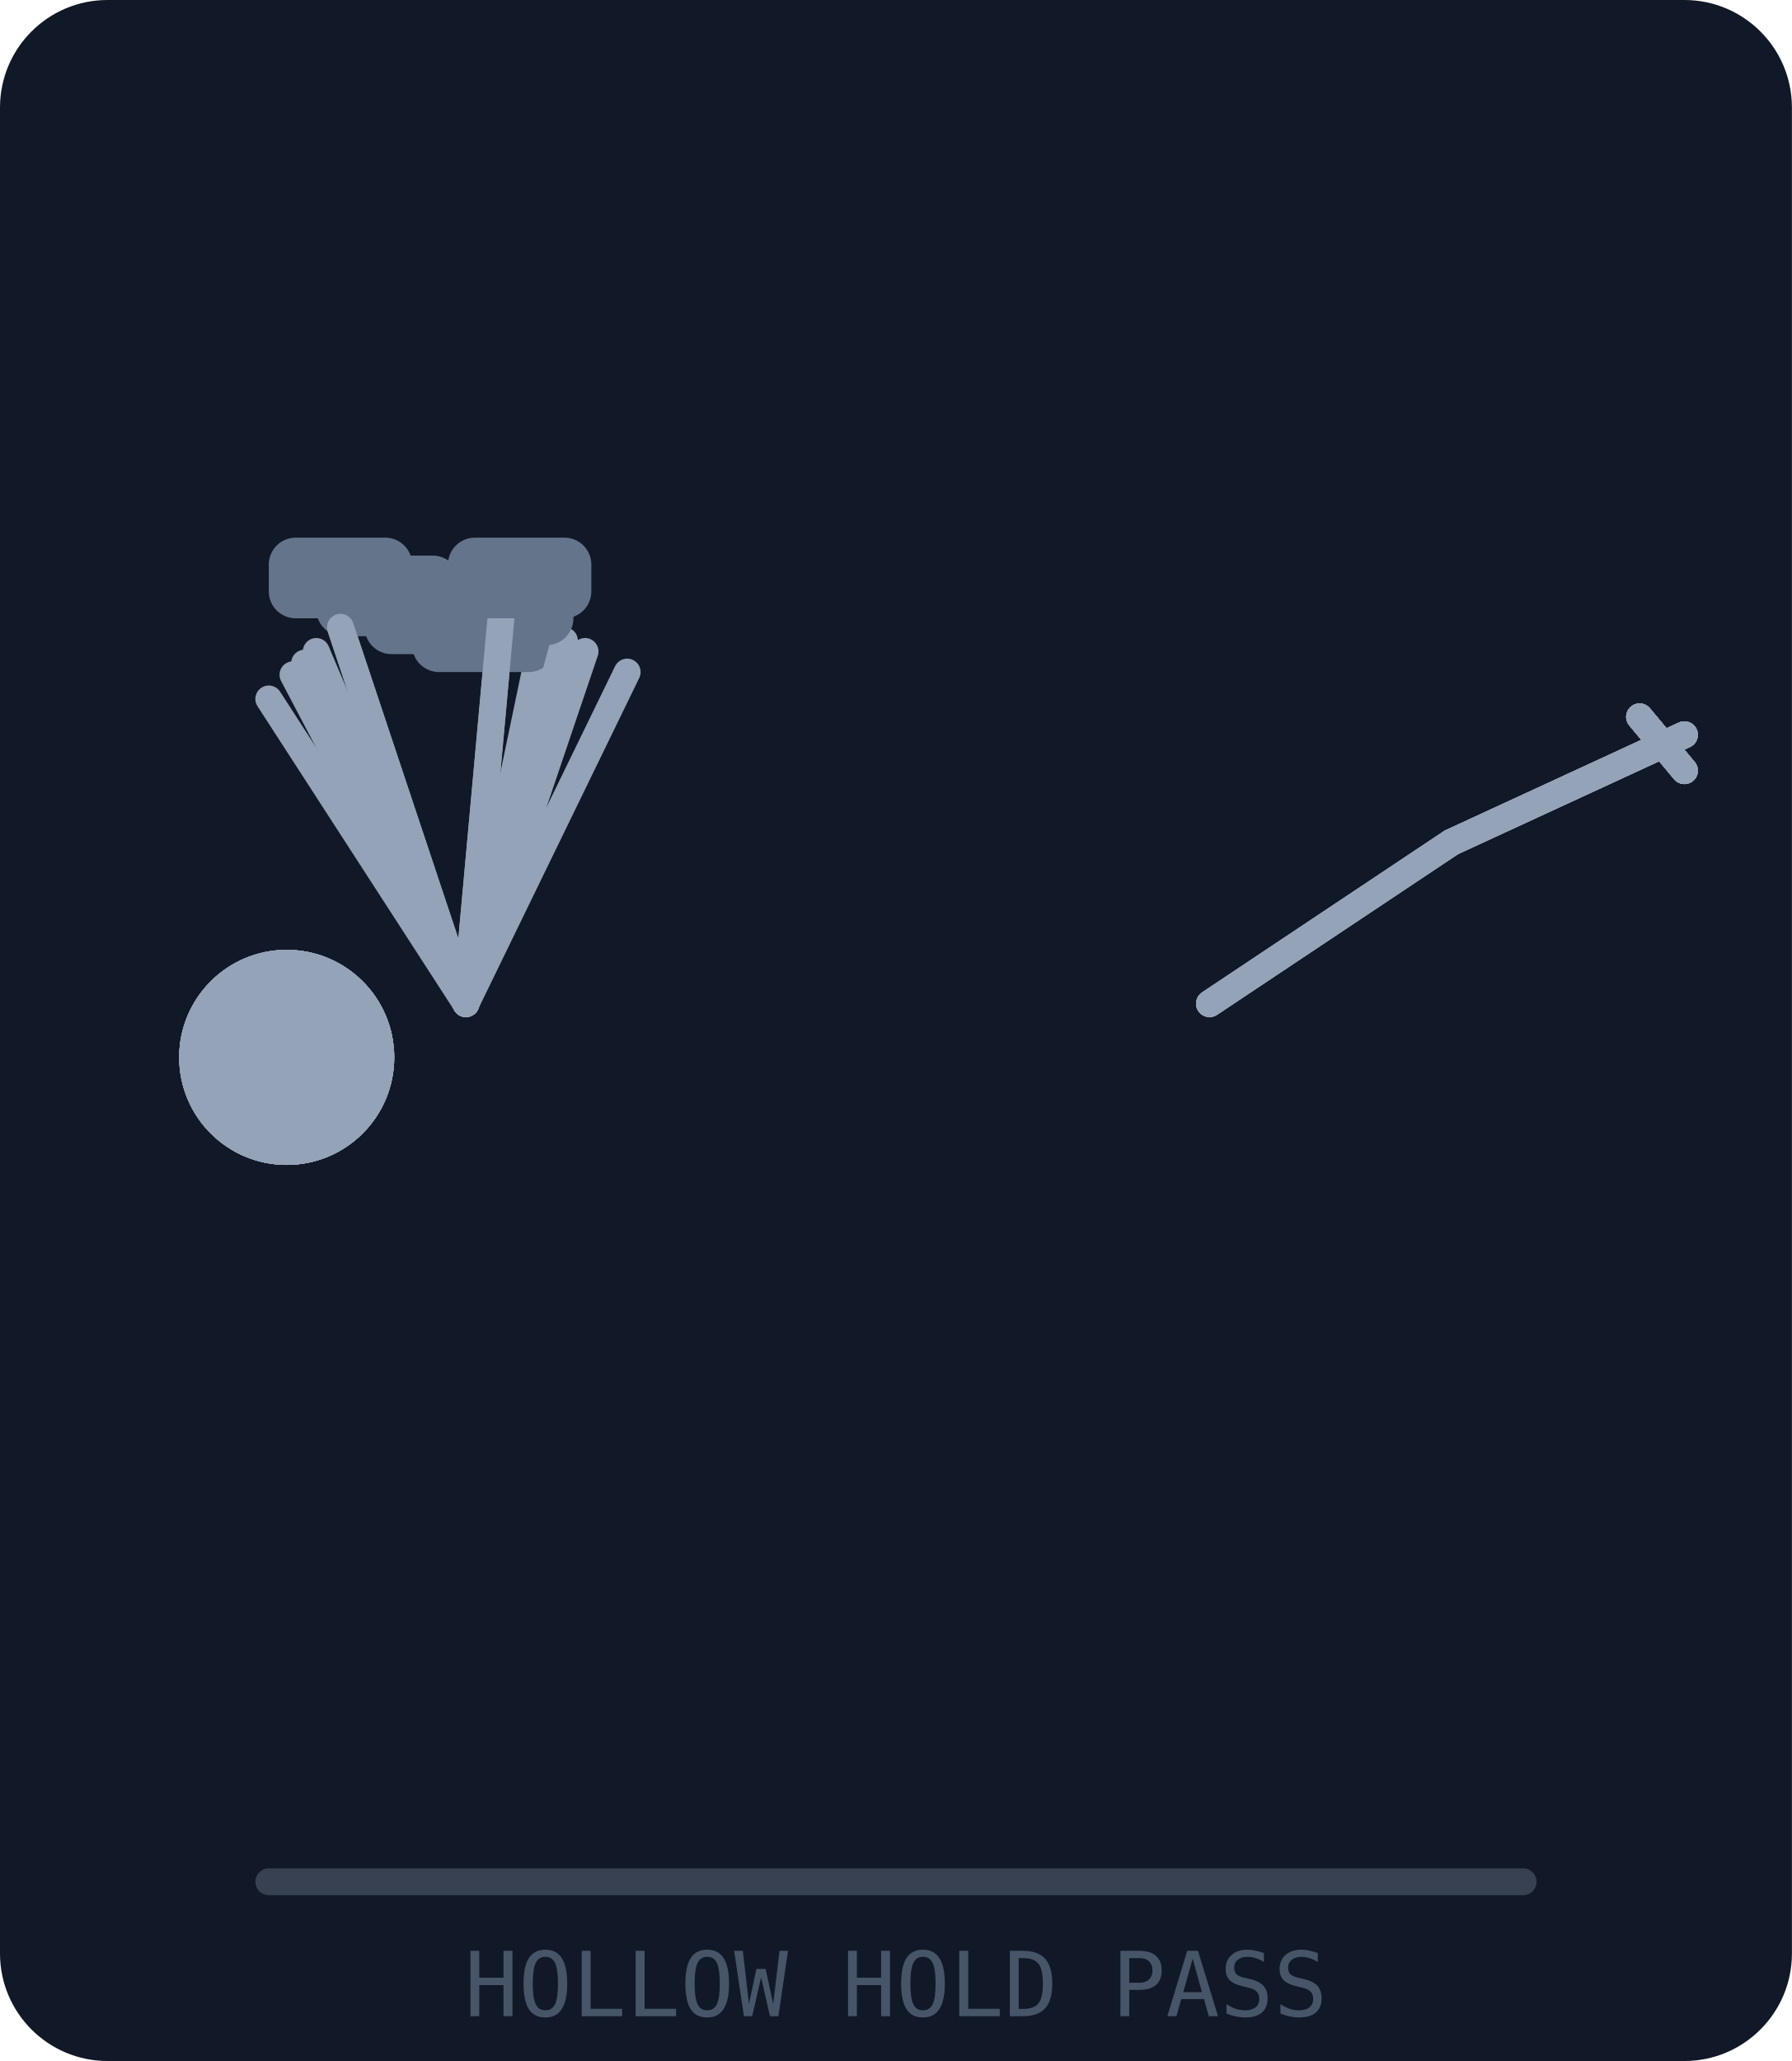
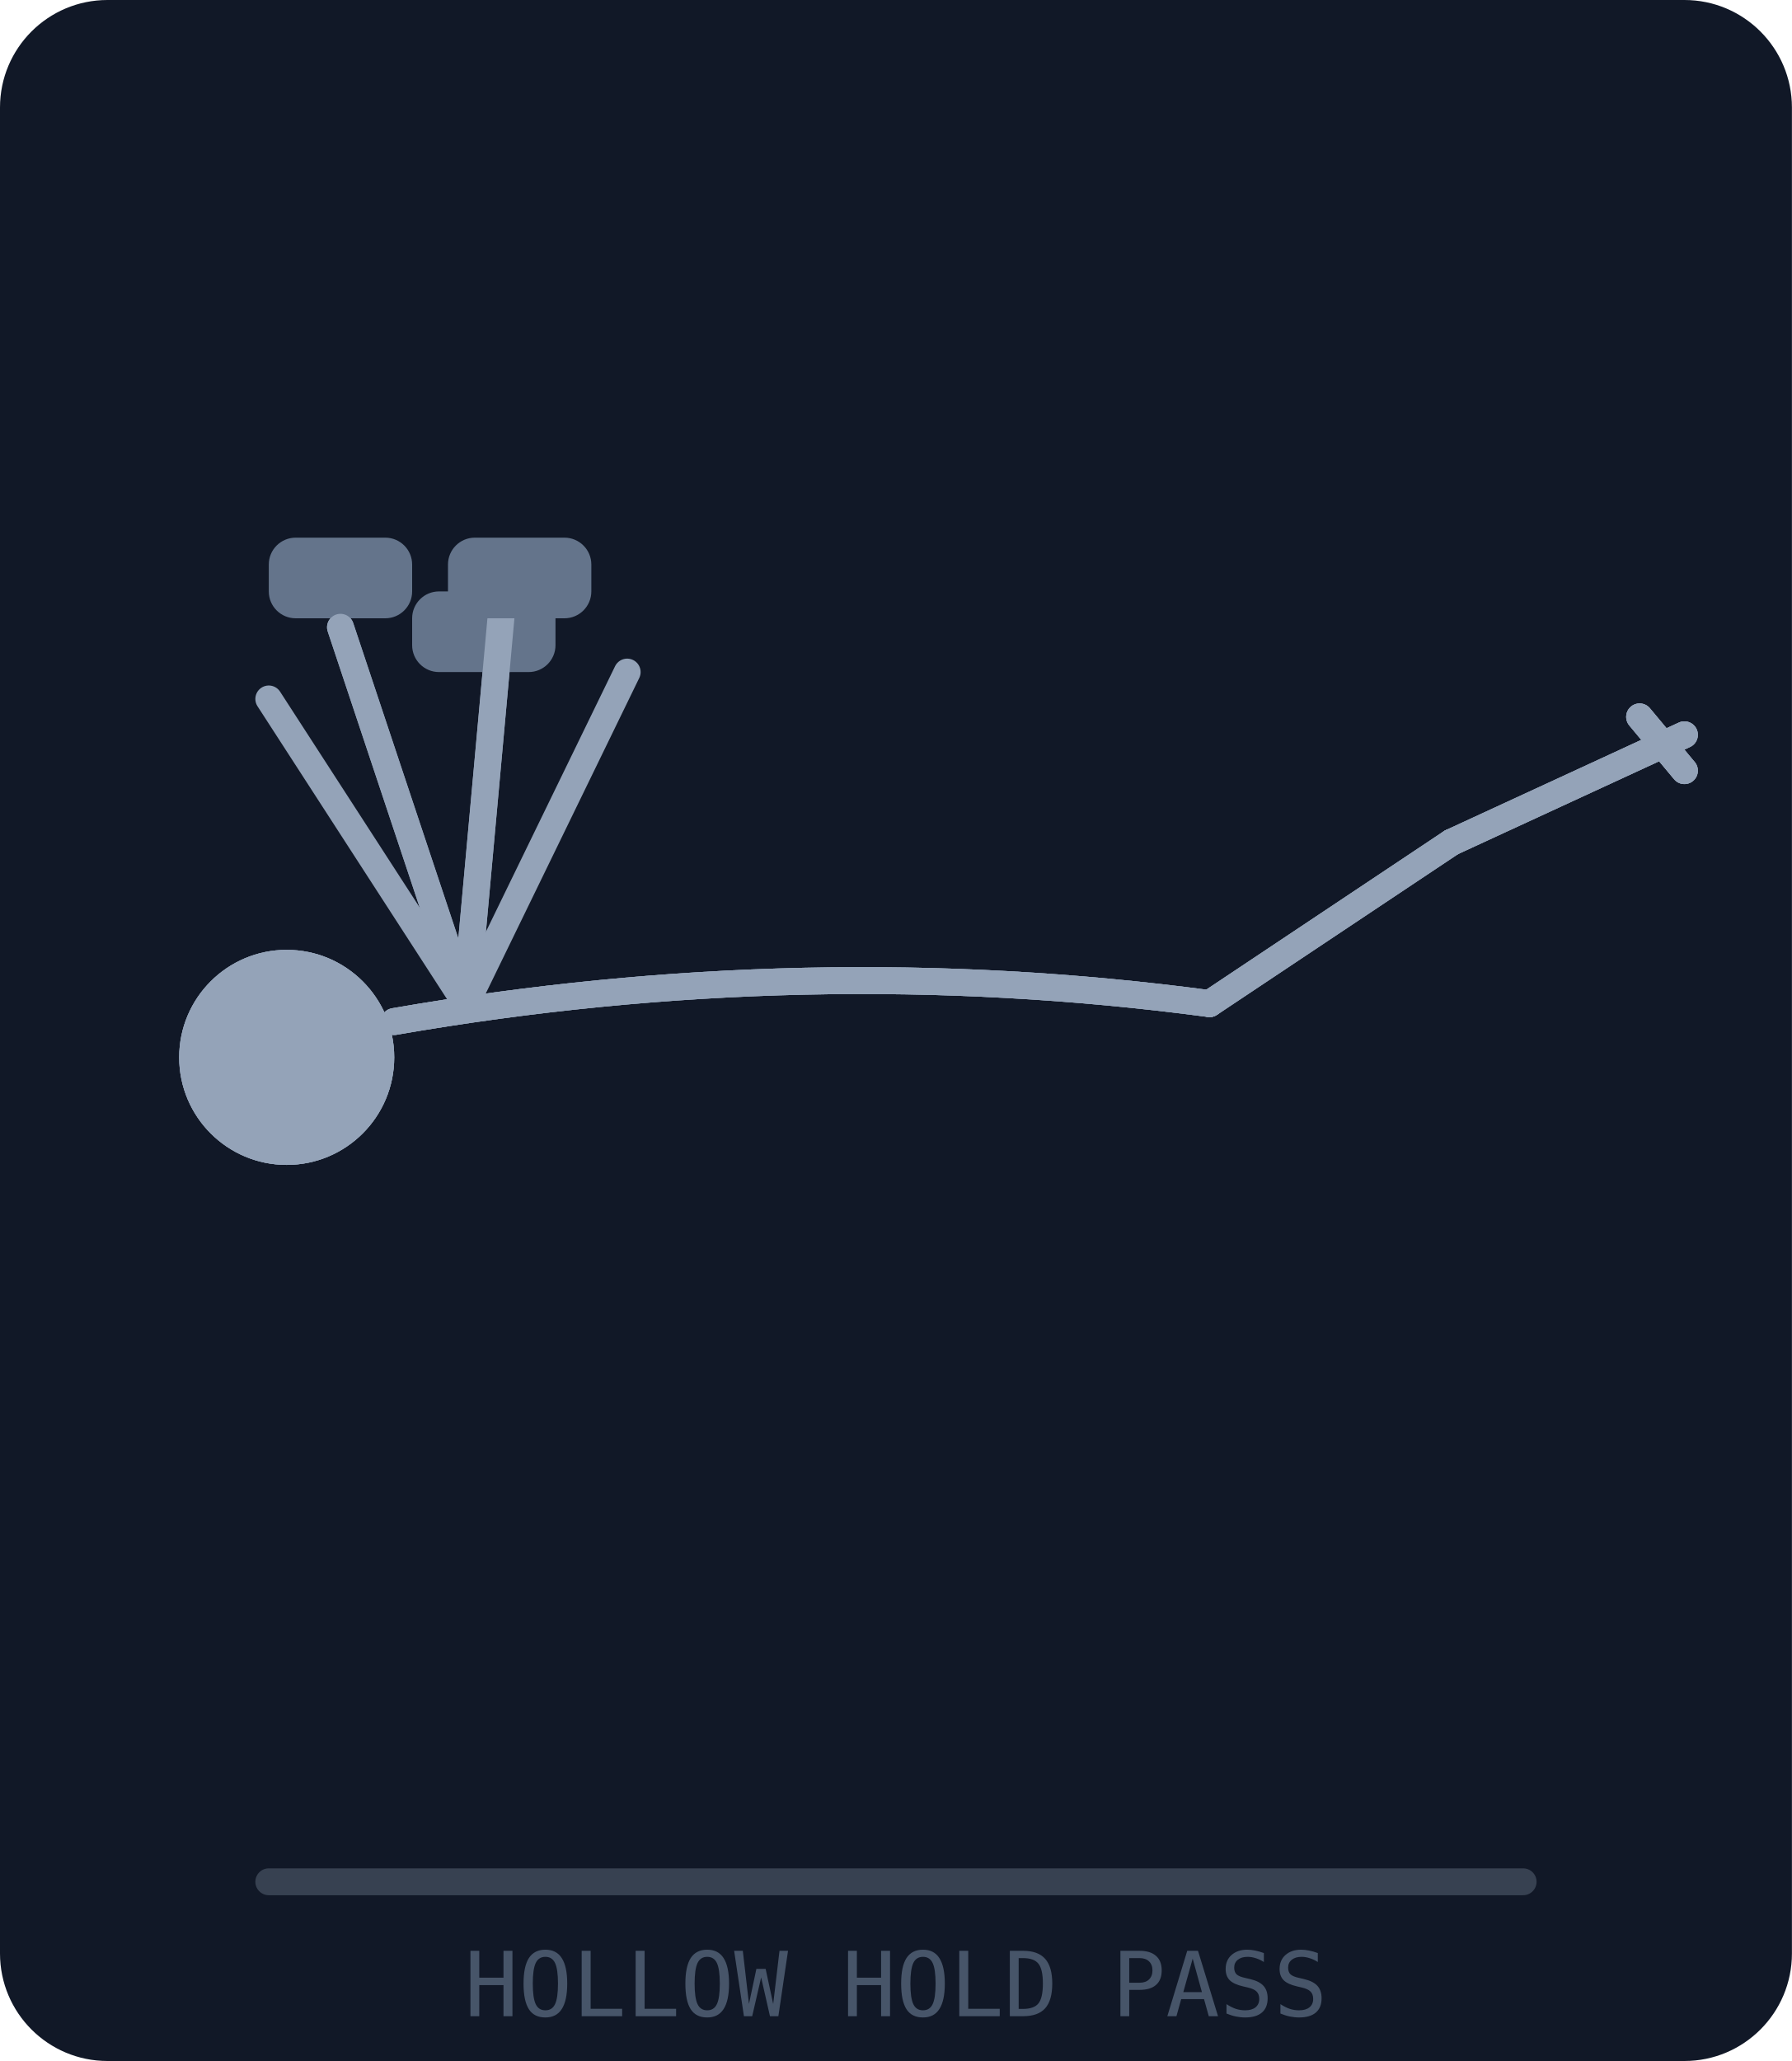
<svg xmlns="http://www.w3.org/2000/svg" viewBox="0 0 200 230">
  <rect width="200" height="230" fill="#111827" rx="12" />
  <style>
-     .f1{animation:sh1 6s linear infinite}.f2{animation:sh2 6s linear infinite}.f3{animation:sh3 6s linear infinite}.f4{animation:sh4 6s linear infinite}.f5{animation:sh5 6s linear infinite}.f6{animation:sh6 6s linear infinite}
-     @keyframes sh1{0%,13.7%{opacity:1}16.7%,100%{opacity:0}}
-     @keyframes sh2{0%,16.7%{opacity:0}19.7%,30.3%{opacity:1}33.3%,100%{opacity:0}}
-     @keyframes sh3{0%,33.3%{opacity:0}36.3%,47%{opacity:1}50%,100%{opacity:0}}
-     @keyframes sh4{0%,50%{opacity:0}53%,63.7%{opacity:1}66.7%,100%{opacity:0}}
-     @keyframes sh5{0%,66.7%{opacity:0}69.7%,80.3%{opacity:1}83.3%,100%{opacity:0}}
-     @keyframes sh6{0%,83.3%{opacity:0}86.3%,97%{opacity:1}100%{opacity:0}}
+     .f1{animation:sh1 4s linear infinite}.f2{animation:sh2 4s linear infinite}.f3{animation:sh3 4s linear infinite}
+     @keyframes sh1{0%,27%{opacity:1}33%,90%{opacity:0}100%{opacity:1}}
+     @keyframes sh2{0%,33%{opacity:0}40%,60%{opacity:1}66%,100%{opacity:0}}
+     @keyframes sh3{0%,66%{opacity:0}72%,93%{opacity:1}100%{opacity:0}}
  </style>
  <g class="f1" stroke="#94a3b8" stroke-width="3" stroke-linecap="round" fill="none">
    <circle cx="32" cy="118" r="12" fill="#94a3b8" stroke="none" />
+     <path d="M44,114 Q90,106 135,112" stroke="#94a3b8" stroke-width="3" fill="none" />
    <line x1="52" y1="112" x2="38" y2="70" />
    <line x1="52" y1="112" x2="56" y2="68" />
    <rect x="30" y="60" width="16" height="9" rx="3" fill="#64748b" stroke="none" />
    <line x1="135" y1="112" x2="162" y2="94" />
    <line x1="162" y1="94" x2="188" y2="82" />
    <line x1="183" y1="80" x2="188" y2="86" />
  </g>
  <g class="f2" stroke="#94a3b8" stroke-width="3" stroke-linecap="round" fill="none">
    <circle cx="32" cy="118" r="12" fill="#94a3b8" stroke="none" />
-     <line x1="52" y1="112" x2="35.3" y2="72.7" />
-     <line x1="52" y1="112" x2="60.7" y2="70.3" />
-     <rect x="35.3" y="62" width="16" height="9" rx="3" fill="#64748b" stroke="none" />
-     <line x1="135" y1="112" x2="162" y2="94" />
-     <line x1="162" y1="94" x2="188" y2="82" />
-     <line x1="183" y1="80" x2="188" y2="86" />
-   </g>
-   <g class="f3" stroke="#94a3b8" stroke-width="3" stroke-linecap="round" fill="none">
-     <circle cx="32" cy="118" r="12" fill="#94a3b8" stroke="none" />
-     <line x1="52" y1="112" x2="32.7" y2="75.3" />
-     <line x1="52" y1="112" x2="65.3" y2="72.7" />
-     <rect x="40.7" y="64" width="16" height="9" rx="3" fill="#64748b" stroke="none" />
-     <line x1="135" y1="112" x2="162" y2="94" />
-     <line x1="162" y1="94" x2="188" y2="82" />
-     <line x1="183" y1="80" x2="188" y2="86" />
-   </g>
-   <g class="f4" stroke="#94a3b8" stroke-width="3" stroke-linecap="round" fill="none">
-     <circle cx="32" cy="118" r="12" fill="#94a3b8" stroke="none" />
+     <path d="M44,114 Q90,106 135,112" stroke="#94a3b8" stroke-width="3" fill="none" />
    <line x1="52" y1="112" x2="30" y2="78" />
    <line x1="52" y1="112" x2="70" y2="75" />
    <rect x="46" y="66" width="16" height="9" rx="3" fill="#64748b" stroke="none" />
    <line x1="135" y1="112" x2="162" y2="94" />
    <line x1="162" y1="94" x2="188" y2="82" />
    <line x1="183" y1="80" x2="188" y2="86" />
  </g>
-   <g class="f5" stroke="#94a3b8" stroke-width="3" stroke-linecap="round" fill="none">
+   <g class="f3" stroke="#94a3b8" stroke-width="3" stroke-linecap="round" fill="none">
    <circle cx="32" cy="118" r="12" fill="#94a3b8" stroke="none" />
-     <line x1="52" y1="112" x2="34" y2="74" />
-     <line x1="52" y1="112" x2="63" y2="71.5" />
-     <rect x="48" y="63" width="16" height="9" rx="3" fill="#64748b" stroke="none" />
-     <line x1="135" y1="112" x2="162" y2="94" />
-     <line x1="162" y1="94" x2="188" y2="82" />
-     <line x1="183" y1="80" x2="188" y2="86" />
-   </g>
-   <g class="f6" stroke="#94a3b8" stroke-width="3" stroke-linecap="round" fill="none">
-     <circle cx="32" cy="118" r="12" fill="#94a3b8" stroke="none" />
+     <path d="M44,114 Q90,106 135,112" stroke="#94a3b8" stroke-width="3" fill="none" />
    <line x1="52" y1="112" x2="38" y2="70" />
    <line x1="52" y1="112" x2="56" y2="68" />
    <rect x="50" y="60" width="16" height="9" rx="3" fill="#64748b" stroke="none" />
    <line x1="135" y1="112" x2="162" y2="94" />
    <line x1="162" y1="94" x2="188" y2="82" />
    <line x1="183" y1="80" x2="188" y2="86" />
  </g>
  <line x1="30" y1="210" x2="170" y2="210" stroke="#374151" stroke-width="3" stroke-linecap="round" />
  <text x="100" y="225" text-anchor="middle" font-family="monospace" font-size="10" fill="#475569">HOLLOW HOLD PASS</text>
</svg>
